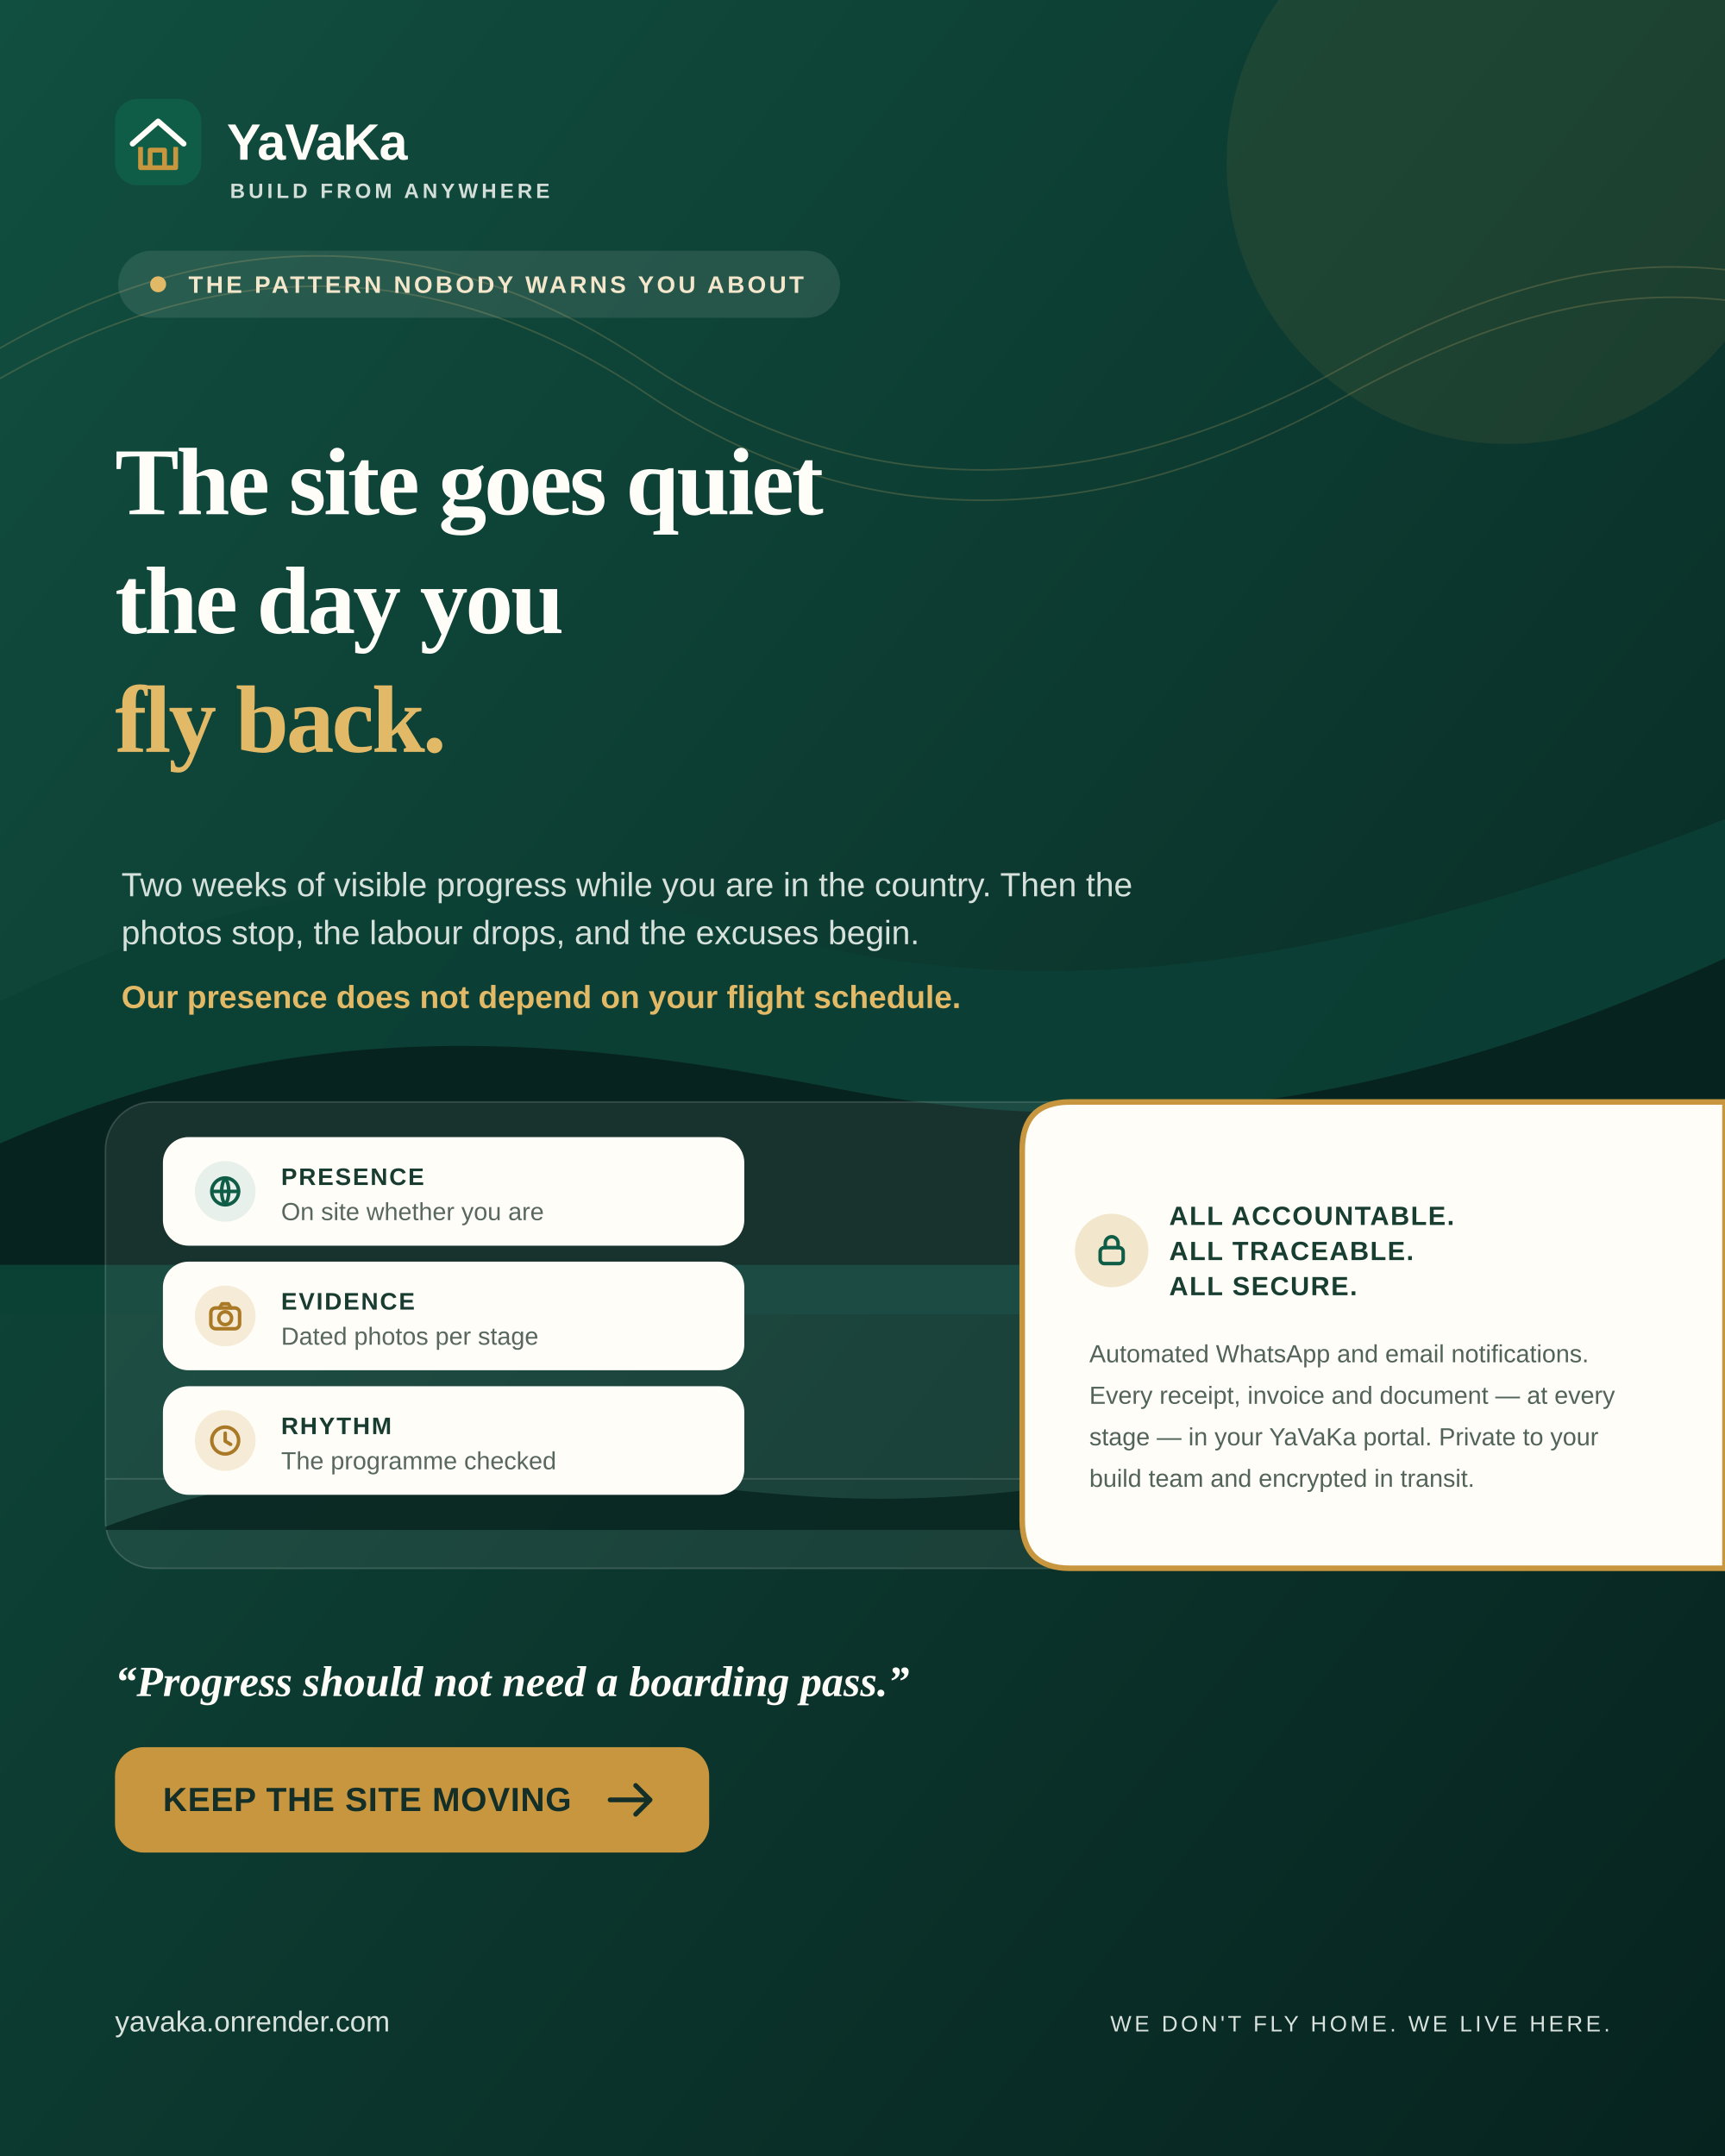
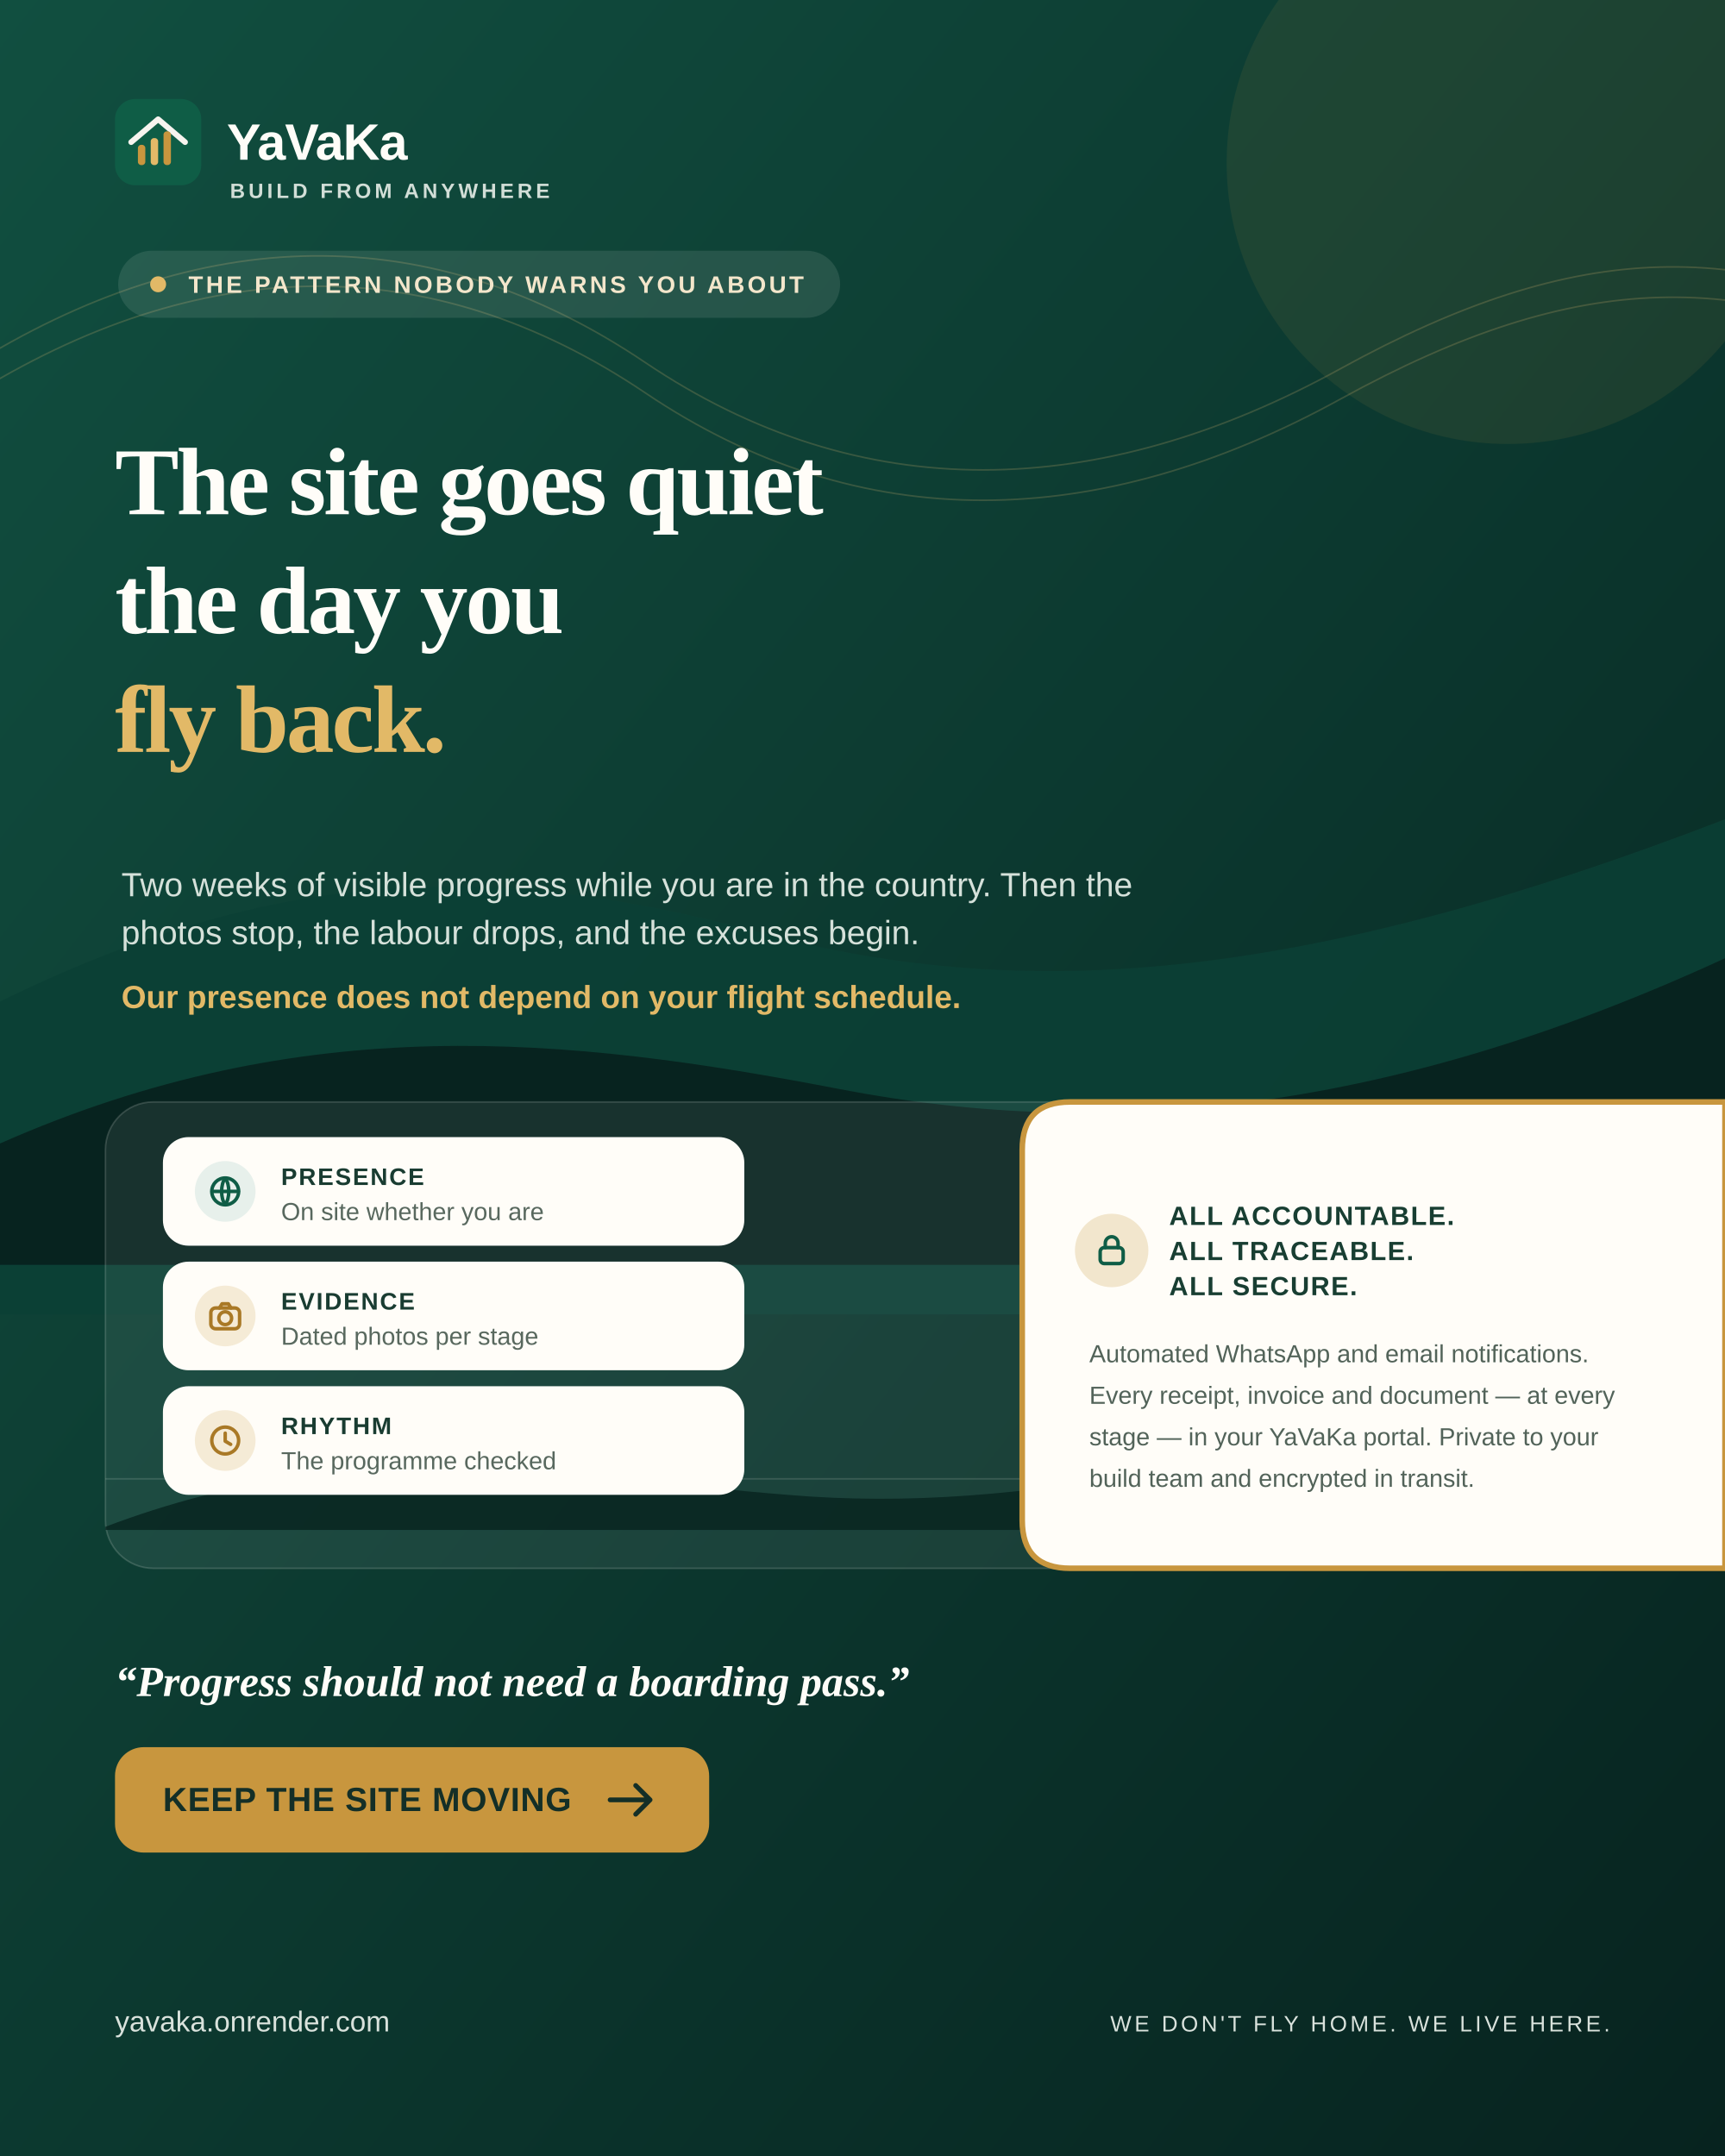
<svg xmlns="http://www.w3.org/2000/svg" width="1080" height="1350" viewBox="0 0 1080 1350" role="img" aria-labelledby="title desc">
  <defs>
    <linearGradient id="sky" x1="0" y1="0" x2="1" y2="1">
      <stop offset="0" stop-color="#114f40" />
      <stop offset="1" stop-color="#07231f" />
    </linearGradient>
    <linearGradient id="paper" x1="0" y1="0" x2="1" y2="1">
      <stop offset="0" stop-color="#fbf8f1" />
      <stop offset="1" stop-color="#ece6da" />
    </linearGradient>
    <filter id="shadow" x="-20%" y="-20%" width="140%" height="150%">
      <feDropShadow dx="0" dy="18" stdDeviation="18" flood-color="#16372d" flood-opacity=".15" />
    </filter>
  </defs>
  <rect x="0" y="0" width="1080" height="1350" fill="url(#sky)" />
  <circle cx="944" cy="102" r="176" fill="#c8963e" opacity=".09" />
  <path d="M0 627c172-84 305-89 476-43s347 28 604-71v310H0Z" fill="#0b4035" opacity=".85" />
  <path d="M0 716c190-84 355-67 526-34s348 13 554-82v192H0Z" fill="#07231f" />
  <g fill="none" stroke="#d8b36d" stroke-opacity=".22">
    <path d="M-20 230c145-91 289-94 424-3s284 87 435 4 253-82 387-15" />
    <path d="M-20 249c145-91 289-94 424-3s284 87 435 4 253-82 387-15" />
  </g>
-   <rect x="72" y="62" width="54" height="54" rx="14" fill="#0f5d46" />
-   <path d="m83 90 16-14 16 14" fill="none" stroke="#fffdf8" stroke-width="3.5" stroke-linecap="round" stroke-linejoin="round" />
-   <path d="M88 92v13h22V92M94 105V94h9v11" fill="none" stroke="#c8963e" stroke-width="3" stroke-linejoin="round" />
+   <rect x="72" y="62" width="54" height="54" rx="12.66" fill="#0F5D46" />
+   <path d="M82.12 89.0 L99.0 74.66 L115.88 89.0" fill="none" stroke="#F7F4EF" stroke-width="3.54" stroke-linecap="round" stroke-linejoin="round" />
+   <rect x="86.34" y="90.69" width="4.64" height="12.66" rx="2.02" fill="#C8963E" />
+   <rect x="94.36" y="86.47" width="4.64" height="16.88" rx="2.02" fill="#E3B968" />
+   <rect x="102.38" y="82.25" width="4.64" height="21.09" rx="2.02" fill="#C8963E" />
  <text x="142" y="100" fill="#fffdf8" font-family="Arial, Helvetica, sans-serif" font-size="32" font-weight="700" letter-spacing="-0.5">YaVaKa</text>
  <text x="144" y="124" fill="#d2ded7" font-family="Arial, Helvetica, sans-serif" font-size="13" font-weight="700" letter-spacing="2.2">BUILD FROM ANYWHERE</text>
  <rect x="74" y="157" width="452" height="42" rx="21.0" fill="#fffdf8" opacity="0.1" />
  <circle cx="99" cy="178.0" r="5" fill="#e2b967" />
  <text x="118" y="183.4" fill="#f3e6cb" font-family="Arial, Helvetica, sans-serif" font-size="15" font-weight="700" letter-spacing="1.8">THE PATTERN NOBODY WARNS YOU ABOUT</text>
  <text x="72" y="322" fill="#fffdf8" font-family="Georgia, 'Times New Roman', serif" font-size="60" font-weight="700" letter-spacing="-1.56">The site goes quiet</text>
  <text x="72" y="396.4" fill="#fffdf8" font-family="Georgia, 'Times New Roman', serif" font-size="60" font-weight="700" letter-spacing="-1.56">the day you</text>
  <text x="72" y="470.8" fill="#e2b967" font-family="Georgia, 'Times New Roman', serif" font-size="60" font-weight="700" letter-spacing="-1.56">fly back.</text>
  <text x="76" y="561.2" fill="#d5e1da" font-family="Arial, Helvetica, sans-serif" font-size="21" font-weight="400">Two weeks of visible progress while you are in the country. Then the</text>
  <text x="76" y="591.2" fill="#d5e1da" font-family="Arial, Helvetica, sans-serif" font-size="21" font-weight="400">photos stop, the labour drops, and the excuses begin.</text>
  <text x="76" y="631.2" fill="#e2b967" font-family="Arial, Helvetica, sans-serif" font-size="20" font-weight="700">Our presence does not depend on your flight schedule.</text>
  <rect x="66" y="690" width="948" height="292" rx="30" fill="#ffffff" opacity="0.07" />
  <rect x="66" y="690" width="948" height="292" rx="30" fill="none" stroke="#fffdf8" stroke-width="1" opacity="0.16" />
  <path d="M66 926h948" stroke="#fffdf8" stroke-opacity=".13" />
  <path d="M66 956c161-61 287-31 427-20 152 13 294-27 521-81v103H66Z" fill="#07231f" opacity=".82" />
  <rect x="102" y="712" width="364" height="68" rx="16" fill="#fffdf8" />
  <circle cx="141" cy="746.0" r="19" fill="#e7f0eb" />
  <g transform="translate(129 734.0)" fill="none" stroke="#0f5d46" stroke-width="2.2" stroke-linecap="round" stroke-linejoin="round">
    <circle cx="12" cy="12" r="8.4" />
    <path d="M3.8 12h16.4M12 3.8c3 3.6 3 12.8 0 16.4-3-3.6-3-12.8 0-16.4Z" />
  </g>
  <text x="176" y="742" fill="#193c31" font-family="Arial, Helvetica, sans-serif" font-size="15" font-weight="700" letter-spacing="1">PRESENCE</text>
  <text x="176" y="764" fill="#58685e" font-family="Arial, Helvetica, sans-serif" font-size="15.5" font-weight="400">On site whether you are</text>
  <rect x="102" y="790" width="364" height="68" rx="16" fill="#fffdf8" />
  <circle cx="141" cy="824.0" r="19" fill="#f5ebd6" />
  <g transform="translate(129 812.0)" fill="none" stroke="#a97926" stroke-width="2.2" stroke-linecap="round" stroke-linejoin="round">
    <rect x="3" y="7" width="18" height="13" rx="3" />
    <circle cx="12" cy="13.4" r="4" />
    <path d="M8.4 7l1.6-2.6h4L15.6 7" />
  </g>
  <text x="176" y="820" fill="#193c31" font-family="Arial, Helvetica, sans-serif" font-size="15" font-weight="700" letter-spacing="1">EVIDENCE</text>
  <text x="176" y="842" fill="#58685e" font-family="Arial, Helvetica, sans-serif" font-size="15.5" font-weight="400">Dated photos per stage</text>
  <rect x="102" y="868" width="364" height="68" rx="16" fill="#fffdf8" />
  <circle cx="141" cy="902.0" r="19" fill="#f5ebd6" />
  <g transform="translate(129 890.0)" fill="none" stroke="#a97926" stroke-width="2.2" stroke-linecap="round" stroke-linejoin="round">
    <circle cx="12" cy="12" r="8.4" />
    <path d="M12 7.4v5l3.4 2" />
  </g>
  <text x="176" y="898" fill="#193c31" font-family="Arial, Helvetica, sans-serif" font-size="15" font-weight="700" letter-spacing="1">RHYTHM</text>
  <text x="176" y="920" fill="#58685e" font-family="Arial, Helvetica, sans-serif" font-size="15.5" font-weight="400">The programme checked</text>
  <path d="M1080 690 H670 Q640 690 640 720 V952 Q640 982 670 982 H1080 Z" fill="#fffdf8" stroke="#c8963e" stroke-width="3.5" />
  <circle cx="696" cy="783.0" r="23" fill="#f2e6cd" />
  <g transform="translate(684 771.0)" fill="none" stroke="#0f5d46" stroke-width="2.2" stroke-linecap="round" stroke-linejoin="round">
    <rect x="4.8" y="10.2" width="14.4" height="10" rx="2.6" />
    <path d="M8 10.2V7.4a4 4 0 0 1 8 0v2.8" />
  </g>
  <text x="732" y="767.0" fill="#183e32" font-family="Arial, Helvetica, sans-serif" font-size="16.5" font-weight="700" letter-spacing="0.8">ALL ACCOUNTABLE.</text>
  <text x="732" y="789.0" fill="#183e32" font-family="Arial, Helvetica, sans-serif" font-size="16.5" font-weight="700" letter-spacing="0.8">ALL TRACEABLE.</text>
  <text x="732" y="811.0" fill="#183e32" font-family="Arial, Helvetica, sans-serif" font-size="16.5" font-weight="700" letter-spacing="0.8">ALL SECURE.</text>
  <text x="682" y="853.0" fill="#526359" font-family="Arial, Helvetica, sans-serif" font-size="15.5" font-weight="400">Automated WhatsApp and email notifications.</text>
  <text x="682" y="879.0" fill="#526359" font-family="Arial, Helvetica, sans-serif" font-size="15.5" font-weight="400">Every receipt, invoice and document — at every</text>
  <text x="682" y="905.0" fill="#526359" font-family="Arial, Helvetica, sans-serif" font-size="15.5" font-weight="400">stage — in your YaVaKa portal. Private to your</text>
  <text x="682" y="931.0" fill="#526359" font-family="Arial, Helvetica, sans-serif" font-size="15.5" font-weight="400">build team and encrypted in transit.</text>
  <text x="72" y="1062" fill="#fffdf8" font-family="Georgia, 'Times New Roman', serif" font-size="27" font-weight="700" font-style="italic">“Progress should not need a boarding pass.”</text>
  <rect x="72" y="1094" width="372" height="66" rx="18" fill="#c8963e" />
  <text x="102" y="1134.0" fill="#142f27" font-family="Arial, Helvetica, sans-serif" font-size="21" font-weight="700" letter-spacing="0.4">KEEP THE SITE MOVING</text>
  <path d="M382 1127.0h25m-9-9 9 9-9 9" fill="none" stroke="#142f27" stroke-width="3" stroke-linecap="round" stroke-linejoin="round" />
  <text x="72" y="1272" fill="#d9e2dc" font-family="Arial, Helvetica, sans-serif" font-size="18" font-weight="400">yavaka.onrender.com</text>
  <text x="1008" y="1272" fill="#d9e2dc" font-family="Arial, Helvetica, sans-serif" font-size="14" font-weight="400" letter-spacing="1.9" text-anchor="end">WE DON'T FLY HOME. WE LIVE HERE.</text>
</svg>
